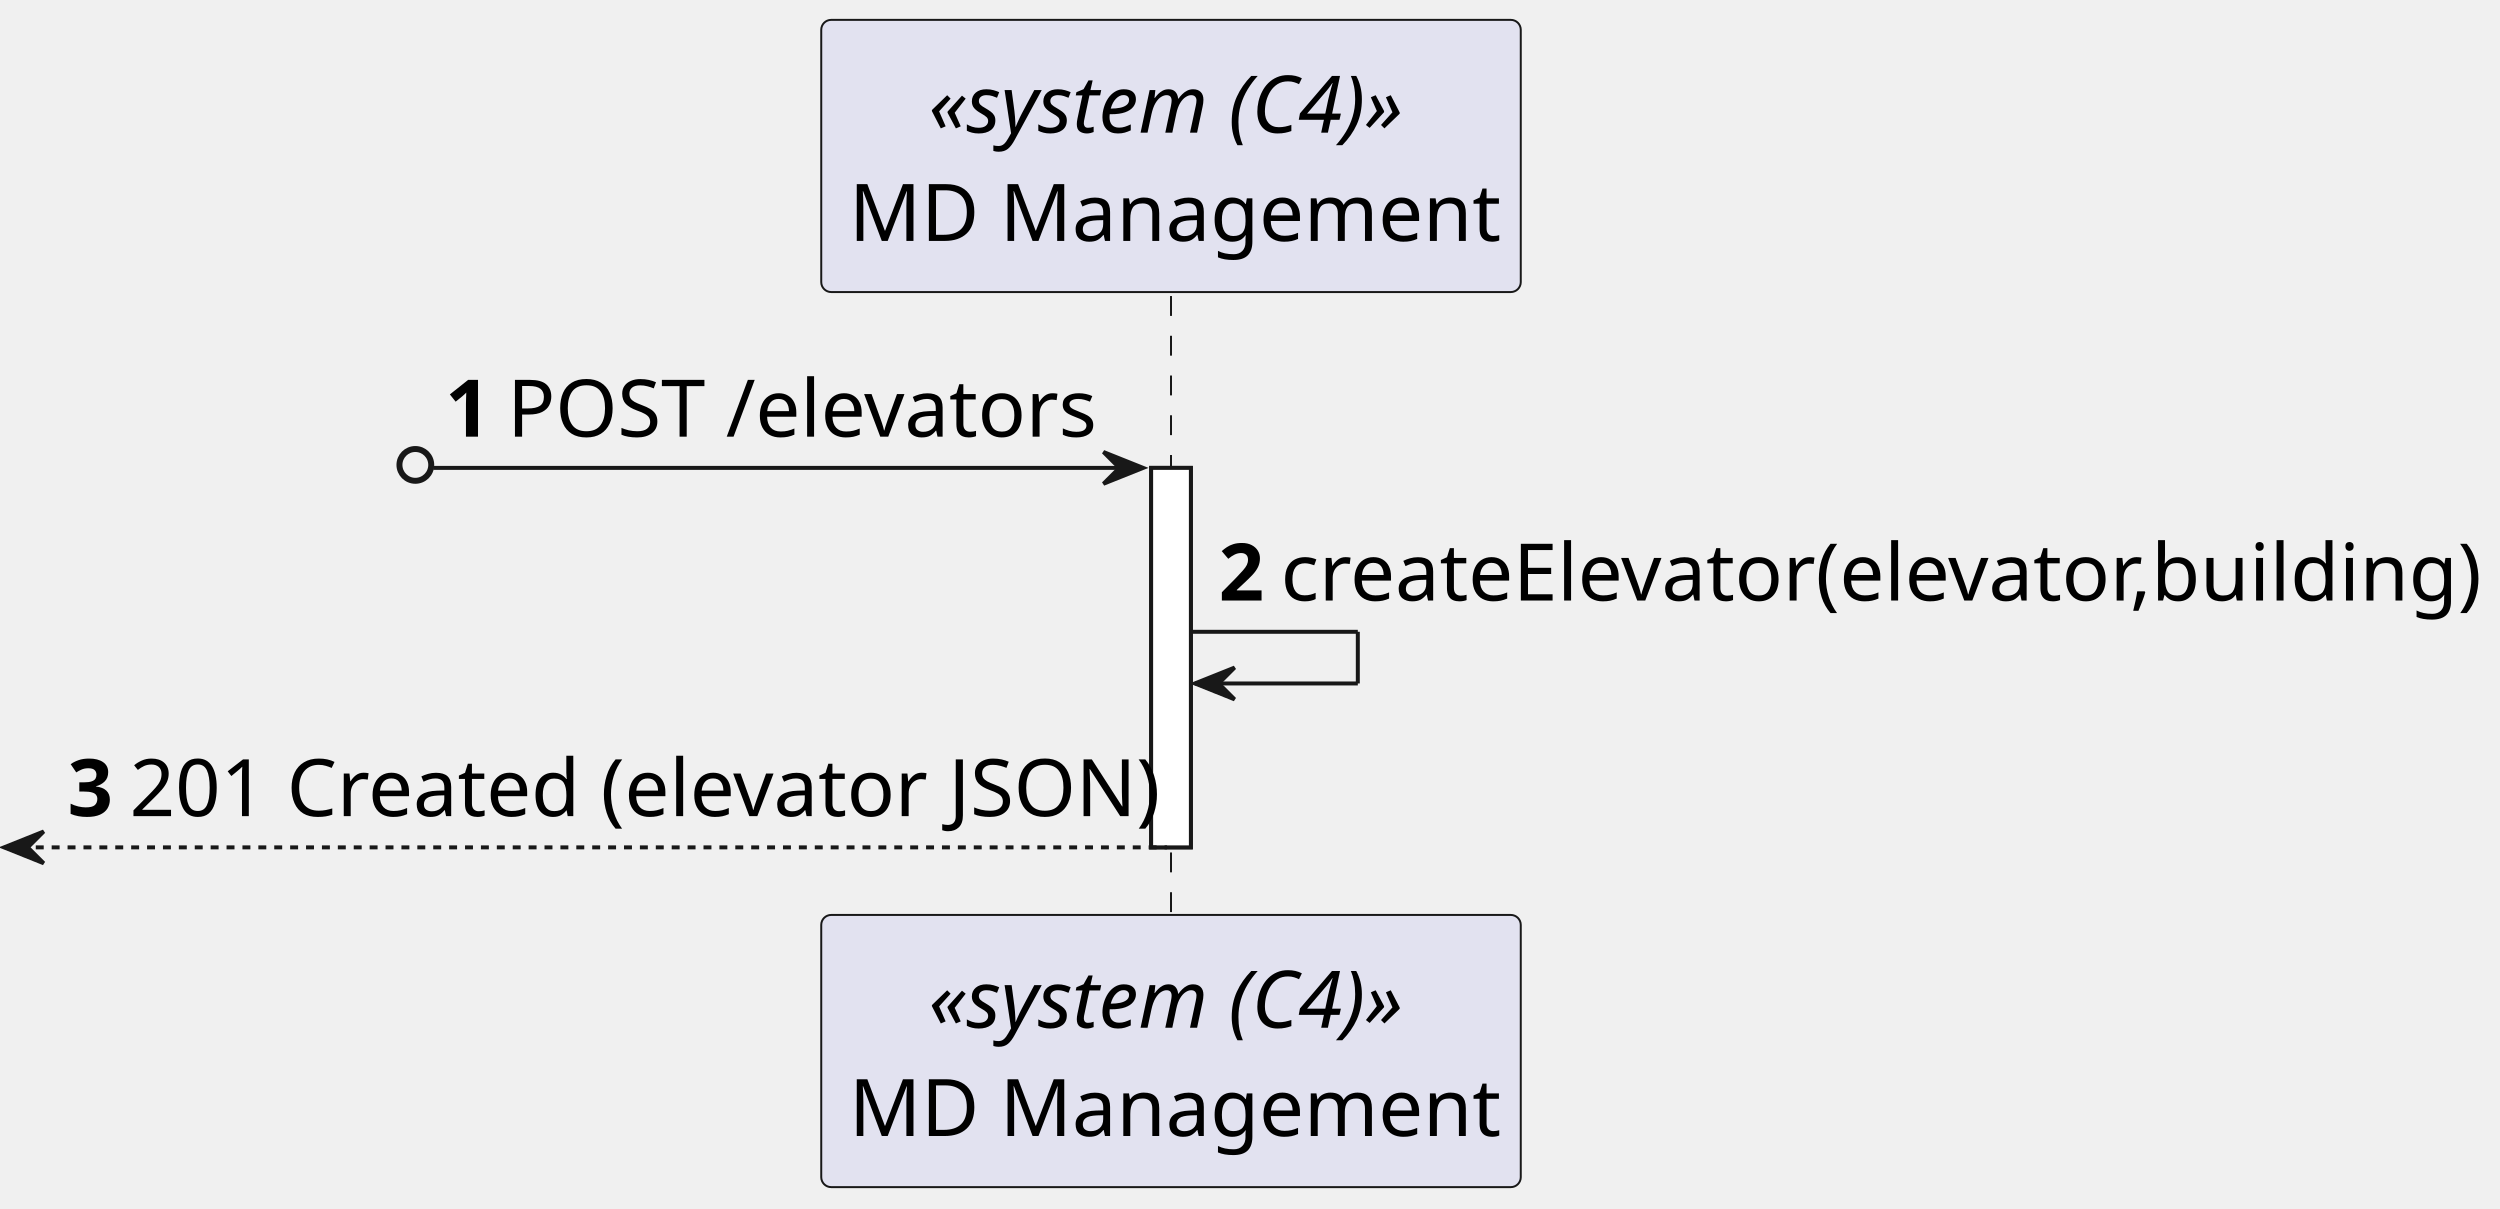
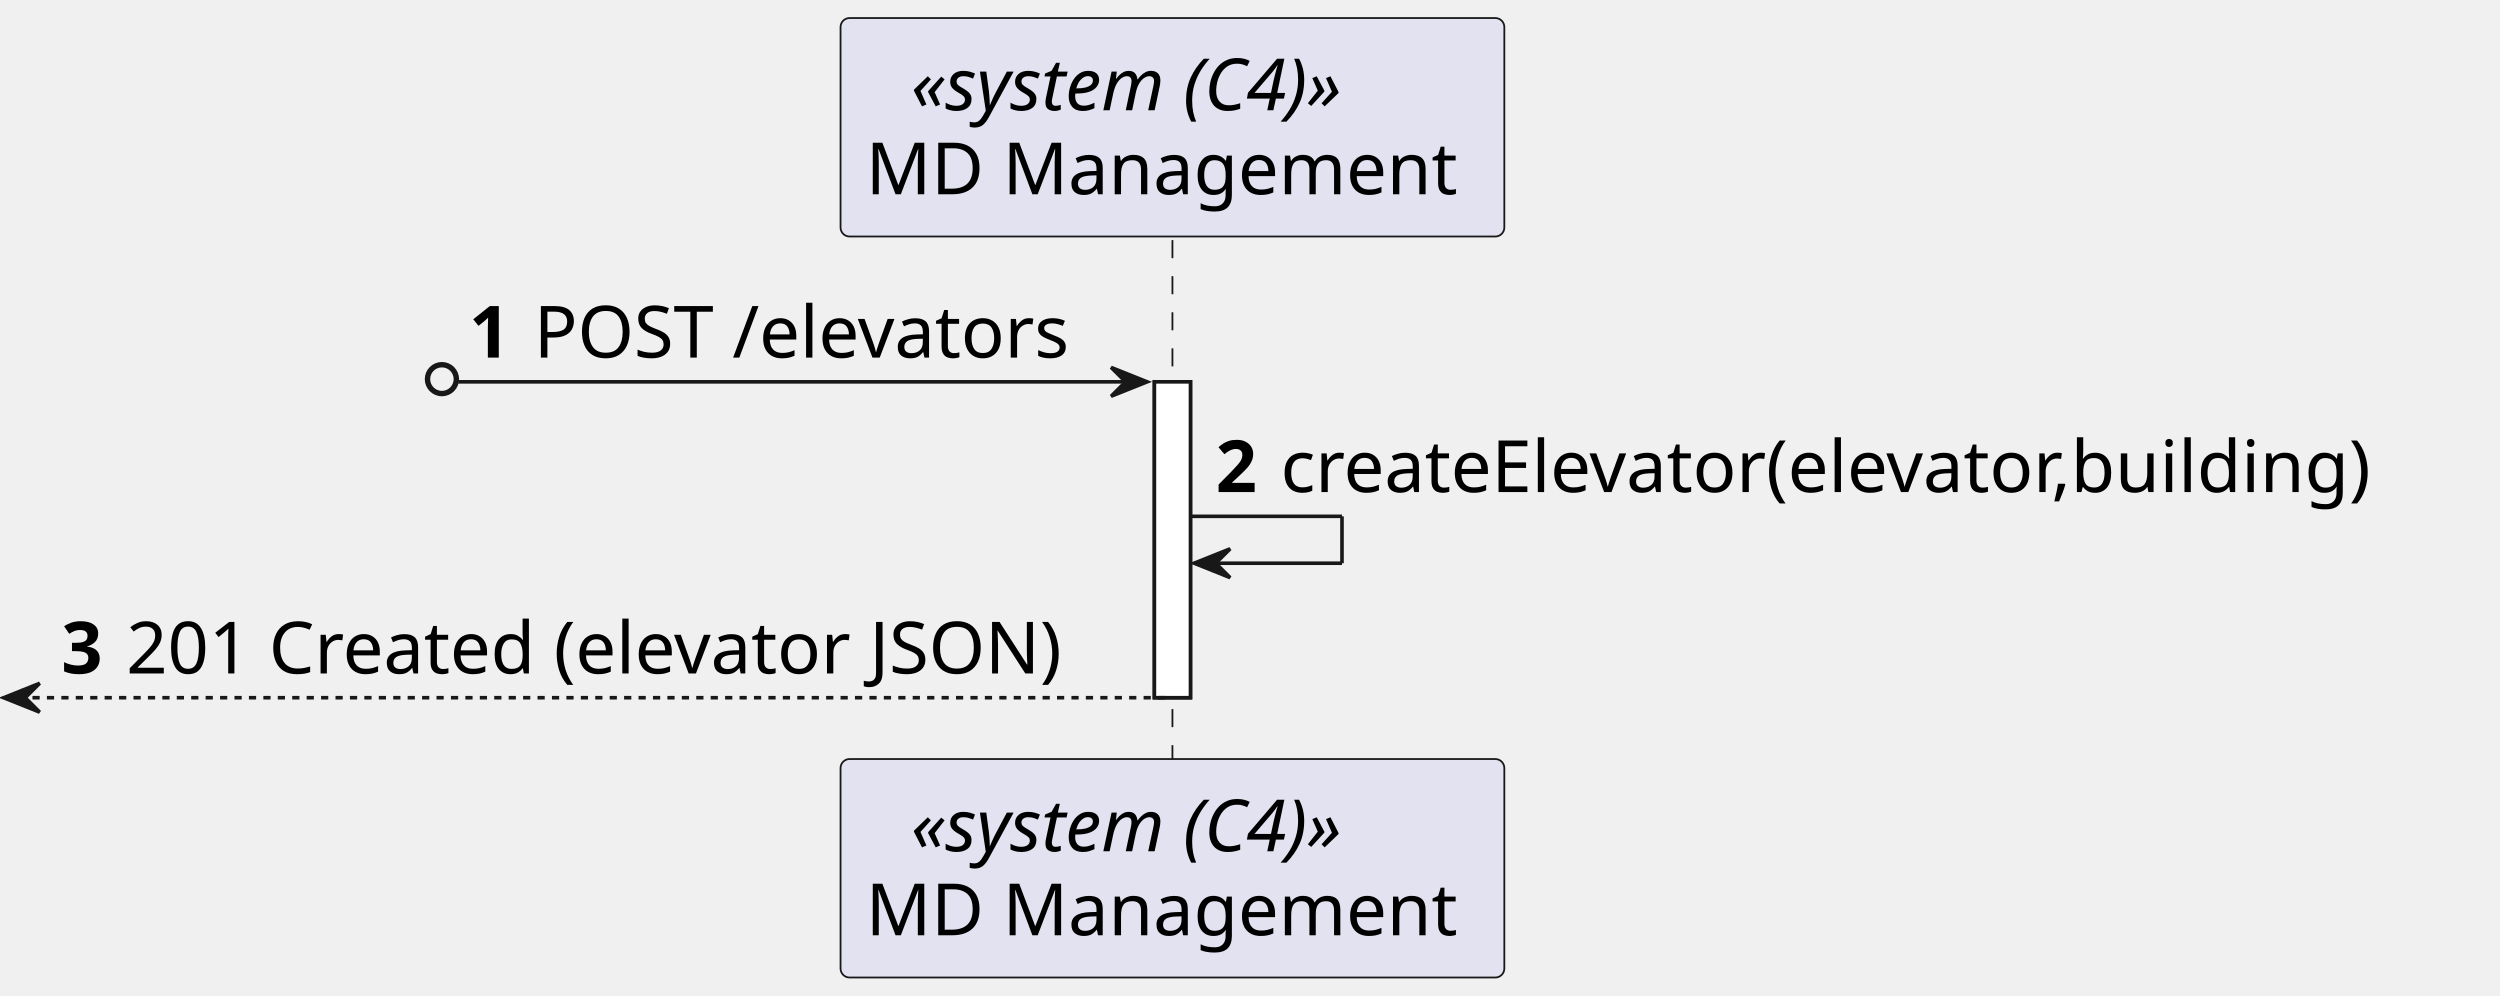
- <svg xmlns="http://www.w3.org/2000/svg" contentStyleType="text/css" height="304px" preserveAspectRatio="none" style="width:629px;height:304px;background:#FFFFFF;" version="1.1" viewBox="0 0 629 304" width="629px" zoomAndPan="magnify">
+ <svg xmlns="http://www.w3.org/2000/svg" contentStyleType="text/css" height="276px" preserveAspectRatio="none" style="width:693px;height:276px;background:#FFFFFF;" version="1.1" viewBox="0 0 693 276" width="693px" zoomAndPan="magnify">
  <defs />
  <g>
-     <rect fill="#FFFFFF" height="95.48" style="stroke:#181818;stroke-width:1.0;" width="10" x="289.625" y="117.72" />
-     <line style="stroke:#181818;stroke-width:0.5;stroke-dasharray:5.0,5.0;" x1="294.625" x2="294.625" y1="74.48" y2="231.2" />
-     <rect fill="#E2E2F0" height="68.48" rx="2.5" ry="2.5" style="stroke:#181818;stroke-width:0.5;" width="176" x="206.625" y="5" />
-     <text fill="#000000" font-family="sans-serif" font-size="20" font-style="italic" lengthAdjust="spacing" textLength="122" x="233.625" y="33.38">«system (C4)»</text>
-     <text fill="#000000" font-family="sans-serif" font-size="20" lengthAdjust="spacing" textLength="162" x="213.625" y="60.62">MD Management</text>
-     <rect fill="#E2E2F0" height="68.48" rx="2.5" ry="2.5" style="stroke:#181818;stroke-width:0.5;" width="176" x="206.625" y="230.2" />
-     <text fill="#000000" font-family="sans-serif" font-size="20" font-style="italic" lengthAdjust="spacing" textLength="122" x="233.625" y="258.58">«system (C4)»</text>
-     <text fill="#000000" font-family="sans-serif" font-size="20" lengthAdjust="spacing" textLength="162" x="213.625" y="285.82">MD Management</text>
-     <rect fill="#FFFFFF" height="95.48" style="stroke:#181818;stroke-width:1.0;" width="10" x="289.625" y="117.72" />
-     <ellipse cx="104.5" cy="116.97" fill="none" rx="4" ry="4" style="stroke:#181818;stroke-width:1.5;" />
-     <polygon fill="#181818" points="277.625,113.72,287.625,117.72,277.625,121.72,281.625,117.72" style="stroke:#181818;stroke-width:1.0;" />
-     <line style="stroke:#181818;stroke-width:1.0;" x1="109" x2="283.625" y1="117.72" y2="117.72" />
-     <text fill="#000000" font-family="sans-serif" font-size="20" font-weight="bold" lengthAdjust="spacing" textLength="11.625" x="112" y="109.86">1</text>
-     <text fill="#000000" font-family="sans-serif" font-size="20" lengthAdjust="spacing" textLength="147" x="127.625" y="109.86">POST /elevators</text>
-     <line style="stroke:#181818;stroke-width:1.0;" x1="299.625" x2="341.625" y1="158.96" y2="158.96" />
-     <line style="stroke:#181818;stroke-width:1.0;" x1="341.625" x2="341.625" y1="158.96" y2="171.96" />
-     <line style="stroke:#181818;stroke-width:1.0;" x1="300.625" x2="341.625" y1="171.96" y2="171.96" />
-     <polygon fill="#181818" points="310.625,167.96,300.625,171.96,310.625,175.96,306.625,171.96" style="stroke:#181818;stroke-width:1.0;" />
-     <text fill="#000000" font-family="sans-serif" font-size="20" font-weight="bold" lengthAdjust="spacing" textLength="11.625" x="306.625" y="151.1">2</text>
-     <text fill="#000000" font-family="sans-serif" font-size="20" lengthAdjust="spacing" textLength="300" x="322.25" y="151.1">createElevator(elevator,building)</text>
-     <polygon fill="#181818" points="11,209.2,1,213.2,11,217.2,7,213.2" style="stroke:#181818;stroke-width:1.0;" />
-     <line style="stroke:#181818;stroke-width:1.0;stroke-dasharray:2.0,2.0;" x1="5" x2="293.625" y1="213.2" y2="213.2" />
-     <text fill="#000000" font-family="sans-serif" font-size="20" font-weight="bold" lengthAdjust="spacing" textLength="11.625" x="17" y="205.34">3</text>
-     <text fill="#000000" font-family="sans-serif" font-size="20" lengthAdjust="spacing" textLength="255" x="32.625" y="205.34">201 Created (elevator JSON)</text>
+     <rect fill="#FFFFFF" height="87.562" style="stroke:#181818;stroke-width:1.0;" width="10" x="320" y="105.844" />
+     <line style="stroke:#181818;stroke-width:0.5;stroke-dasharray:5.0,5.0;" x1="325" x2="325" y1="66.562" y2="211.406" />
+     <rect fill="#E2E2F0" height="60.562" rx="2.5" ry="2.5" style="stroke:#181818;stroke-width:0.5;" width="184" x="233" y="5" />
+     <text fill="#000000" font-family="sans-serif" font-size="20" font-style="italic" lengthAdjust="spacing" textLength="145" x="252.5" y="30.564">«system (C4)»</text>
+     <text fill="#000000" font-family="sans-serif" font-size="20" lengthAdjust="spacing" textLength="170" x="240" y="53.846">MD Management</text>
+     <rect fill="#E2E2F0" height="60.562" rx="2.5" ry="2.5" style="stroke:#181818;stroke-width:0.5;" width="184" x="233" y="210.406" />
+     <text fill="#000000" font-family="sans-serif" font-size="20" font-style="italic" lengthAdjust="spacing" textLength="145" x="252.5" y="235.971">«system (C4)»</text>
+     <text fill="#000000" font-family="sans-serif" font-size="20" lengthAdjust="spacing" textLength="170" x="240" y="259.252">MD Management</text>
+     <rect fill="#FFFFFF" height="87.562" style="stroke:#181818;stroke-width:1.0;" width="10" x="320" y="105.844" />
+     <ellipse cx="122.5" cy="105.094" fill="none" rx="4" ry="4" style="stroke:#181818;stroke-width:1.5;" />
+     <polygon fill="#181818" points="308,101.844,318,105.844,308,109.844,312,105.844" style="stroke:#181818;stroke-width:1.0;" />
+     <line style="stroke:#181818;stroke-width:1.0;" x1="127" x2="314" y1="105.844" y2="105.844" />
+     <text fill="#000000" font-family="sans-serif" font-size="20" font-weight="bold" lengthAdjust="spacing" textLength="14" x="130" y="99.127">1</text>
+     <text fill="#000000" font-family="sans-serif" font-size="20" lengthAdjust="spacing" textLength="157" x="148" y="99.127">POST /elevators</text>
+     <line style="stroke:#181818;stroke-width:1.0;" x1="330" x2="372" y1="143.125" y2="143.125" />
+     <line style="stroke:#181818;stroke-width:1.0;" x1="372" x2="372" y1="143.125" y2="156.125" />
+     <line style="stroke:#181818;stroke-width:1.0;" x1="331" x2="372" y1="156.125" y2="156.125" />
+     <polygon fill="#181818" points="341,152.125,331,156.125,341,160.125,337,156.125" style="stroke:#181818;stroke-width:1.0;" />
+     <text fill="#000000" font-family="sans-serif" font-size="20" font-weight="bold" lengthAdjust="spacing" textLength="14" x="337" y="136.408">2</text>
+     <text fill="#000000" font-family="sans-serif" font-size="20" lengthAdjust="spacing" textLength="331" x="355" y="136.408">createElevator(elevator,building)</text>
+     <polygon fill="#181818" points="11,189.406,1,193.406,11,197.406,7,193.406" style="stroke:#181818;stroke-width:1.0;" />
+     <line style="stroke:#181818;stroke-width:1.0;stroke-dasharray:2.0,2.0;" x1="5" x2="324" y1="193.406" y2="193.406" />
+     <text fill="#000000" font-family="sans-serif" font-size="20" font-weight="bold" lengthAdjust="spacing" textLength="14" x="17" y="186.69">3</text>
+     <text fill="#000000" font-family="sans-serif" font-size="20" lengthAdjust="spacing" textLength="283" x="35" y="186.69">201 Created (elevator JSON)</text>
  </g>
</svg>
